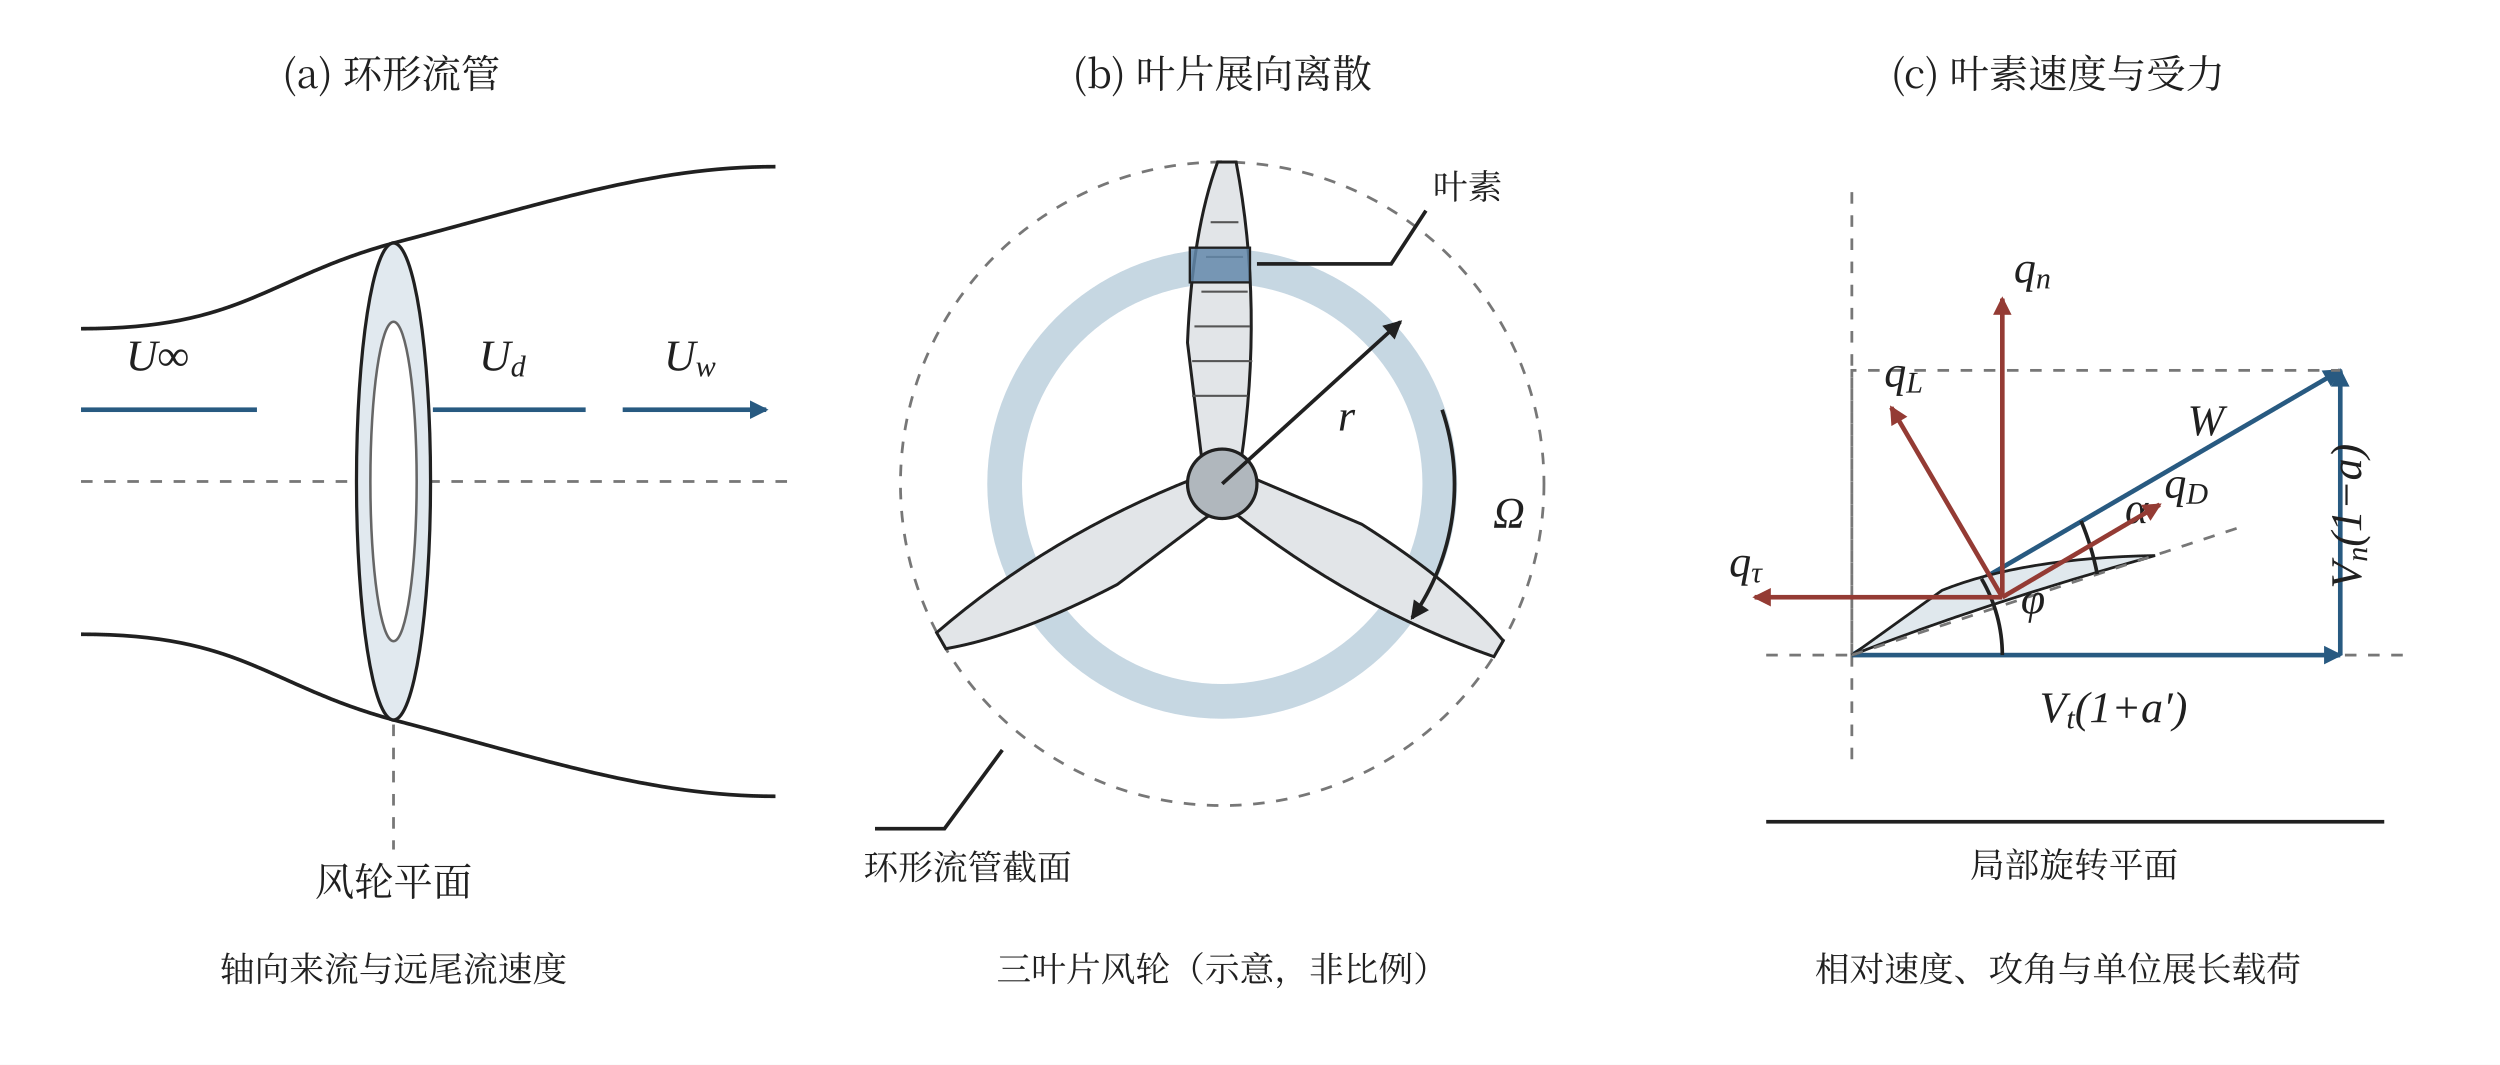
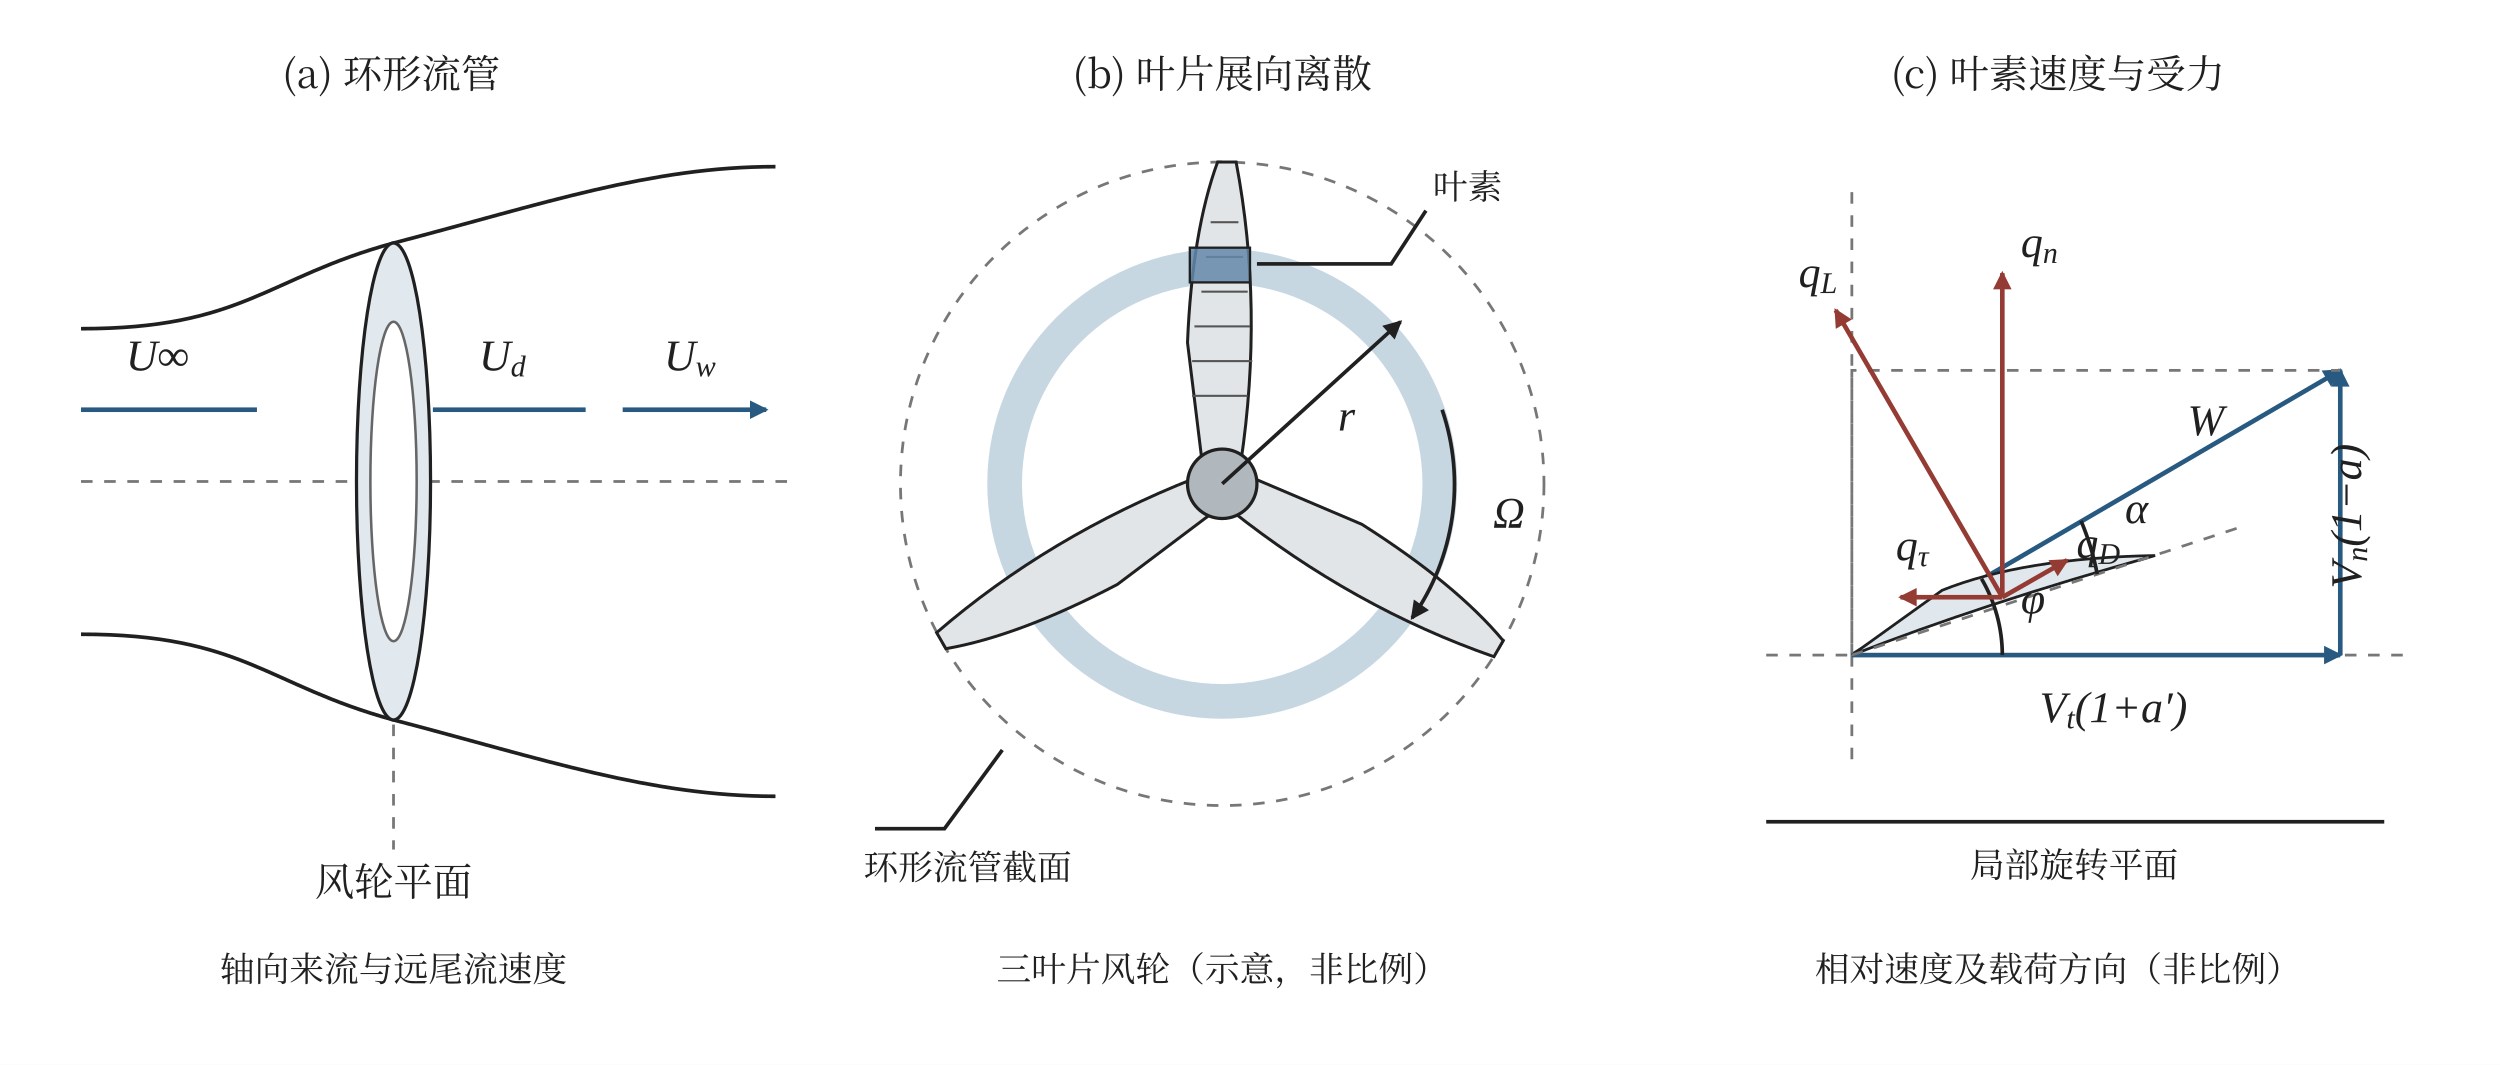
<svg xmlns="http://www.w3.org/2000/svg" width="1080" height="460" viewBox="0 0 1080 460">
  <defs>
    <marker id="arr" markerWidth="8" markerHeight="8" refX="7" refY="4" orient="auto" markerUnits="userSpaceOnUse">
      <path d="M0 0 L8 4 L0 8 Z" fill="#202020" />
    </marker>
    <marker id="blue" markerWidth="8" markerHeight="8" refX="7" refY="4" orient="auto" markerUnits="userSpaceOnUse">
      <path d="M0 0 L8 4 L0 8 Z" fill="#285a81" />
    </marker>
    <marker id="red" markerWidth="8" markerHeight="8" refX="7" refY="4" orient="auto" markerUnits="userSpaceOnUse">
      <path d="M0 0 L8 4 L0 8 Z" fill="#943b34" />
    </marker>
    <style>text{fill:#202020;font-family:"Noto Serif CJK SC","Songti SC","SimSun",serif;font-size:17px} .m{font-family:"Times New Roman","Liberation Serif",serif;font-style:italic;font-size:19px}.s{font-size:15px} .line{stroke:#202020;stroke-width:1.6;fill:none}.dim{stroke:#777;stroke-width:1.2;fill:none;stroke-dasharray:5 5}.vel{stroke:#285a81;stroke-width:2;fill:none;marker-end:url(#blue)}.force{stroke:#943b34;stroke-width:2;fill:none;marker-end:url(#red)}</style>
  </defs>
  <rect width="1080" height="460" fill="white" />
  <g transform="translate(15 10)">
    <text x="154" y="28" text-anchor="middle">(a) 环形流管</text>
    <path d="M20 132 C90 132 100 110 155 95 C220 78 266 62 320 62" class="line" />
    <path d="M20 264 C90 264 100 286 155 301 C220 318 266 334 320 334" class="line" />
    <path d="M20 198 H325" class="dim" />
    <ellipse cx="155" cy="198" rx="16" ry="103" fill="#e1e9ef" stroke="#202020" stroke-width="1.4" />
    <ellipse cx="155" cy="198" rx="10" ry="69" fill="white" stroke="#666" stroke-width="1.1" />
    <path d="M20 167 H96 M172 167 H238 M254 167 H316" class="vel" />
    <text x="53" y="150" class="m" text-anchor="middle">U∞</text>
    <text x="202" y="150" class="m" text-anchor="middle">U<tspan baseline-shift="sub" font-size="13">d</tspan>
    </text>
    <text x="283" y="150" class="m" text-anchor="middle">U<tspan baseline-shift="sub" font-size="13">w</tspan>
    </text>
    <path d="M155 303 V357" class="dim" />
    <text x="155" y="377" text-anchor="middle">风轮平面</text>
    <text x="155" y="414" text-anchor="middle" class="s">轴向来流与远尾流速度</text>
  </g>
  <g transform="translate(358 10)">
    <text x="170" y="28" text-anchor="middle">(b) 叶片展向离散</text>
    <circle cx="170" cy="199" r="139" class="dim" />
    <circle cx="170" cy="199" r="94" fill="none" stroke="#b0c7d7" stroke-width="15" opacity=".72" />
    <g fill="#e2e5e8" stroke="#202020" stroke-width="1.3">
      <path d="M161 187 L155 138 Q157 90 168 60 L176 60 Q188 123 178 190 Z" />
      <path d="M161 187 L155 138 Q157 90 168 60 L176 60 Q188 123 178 190 Z" transform="rotate(120 170 199)" />
      <path d="M161 187 L155 138 Q157 90 168 60 L176 60 Q188 123 178 190 Z" transform="rotate(240 170 199)" />
    </g>
    <circle cx="170" cy="199" r="15" fill="#b0b7bd" stroke="#202020" stroke-width="1.4" />
    <g stroke="#555" stroke-width=".9">
      <path d="M157 161 H181 M157 146 H183 M158 131 H182 M161 116 H181 M163 101 H179 M165 86 H177" />
    </g>
    <rect x="156" y="97" width="26" height="15" fill="#6389aa" fill-opacity=".85" stroke="#202020" />
    <path d="M185 104 H243 L258 81" class="line" />
    <text x="261" y="76" class="s">叶素</text>
    <path d="M170 199 L247 129" class="line" marker-end="url(#arr)" />
    <text x="220" y="176" class="m">r</text>
    <path d="M265 167 A100 100 0 0 1 252 257" class="line" marker-end="url(#arr)" />
    <text x="287" y="218" class="m">Ω</text>
    <path d="M75 314 L50 348 H20" class="line" />
    <text x="15" y="370" class="s">环形流管截面</text>
    <text x="170" y="414" class="s" text-anchor="middle">三叶片风轮（示意，非比例）</text>
  </g>
  <g transform="translate(720 10)">
    <text x="169" y="28" text-anchor="middle">(c) 叶素速度与受力</text>
    <path d="M43 273 H320 M80 318 V72" class="dim" />
    <path d="M80 273 H291" class="vel" />
    <path d="M291 273 V150" class="vel" />
    <path d="M80 273 L291 150" class="vel" />
    <path d="M80 273 V150 H291" class="dim" />
    <text x="193" y="302" class="m" text-anchor="middle">V<tspan baseline-shift="sub" font-size="13">t</tspan>(1+a′)</text>
    <text x="300" y="213" class="m" transform="rotate(-90 300 213)" text-anchor="middle">V<tspan baseline-shift="sub" font-size="13">n</tspan>(1−a)</text>
    <text x="225" y="178" class="m">W</text>
    <path d="M80 273 Q136 251 211 230 Q154 231 119 245 Z" fill="#e0e8ed" stroke="#202020" stroke-width="1.2" />
    <path d="M80 273 L250 217" class="dim" />
    <path d="M145 273 A65 65 0 0 0 136 240" class="line" />
    <text x="153" y="255" class="m">φ</text>
    <path d="M186 238 A115 115 0 0 0 179 215" class="line" />
    <text x="198" y="216" class="m">α</text>
-     <path d="M145 248 L213 208" class="force" />
-     <text x="215" y="205" class="m">q<tspan baseline-shift="sub" font-size="13">D</tspan>
+     <path d="M145 248 L173 232" class="force" />
+     <text x="177" y="231" class="m">q<tspan baseline-shift="sub" font-size="13">D</tspan>
    </text>
-     <path d="M145 248 L97 166" class="force" />
-     <text x="94" y="157" class="m">q<tspan baseline-shift="sub" font-size="13">L</tspan>
+     <path d="M145 248 L73 124" class="force" />
+     <text x="57" y="114" class="m">q<tspan baseline-shift="sub" font-size="13">L</tspan>
    </text>
-     <path d="M145 248 V119" class="force" />
-     <text x="150" y="112" class="m">q<tspan baseline-shift="sub" font-size="13">n</tspan>
+     <path d="M145 248 V108" class="force" />
+     <text x="153" y="101" class="m">q<tspan baseline-shift="sub" font-size="13">n</tspan>
    </text>
-     <path d="M145 248 H38" class="force" />
-     <text x="27" y="239" class="m">q<tspan baseline-shift="sub" font-size="13">τ</tspan>
+     <path d="M145 248 H101" class="force" />
+     <text x="99" y="232" class="m">q<tspan baseline-shift="sub" font-size="13">τ</tspan>
    </text>
    <path d="M43 345 H310" class="line" />
    <text x="176" y="369" class="s" text-anchor="middle">局部旋转平面</text>
-     <text x="169" y="414" class="s" text-anchor="middle">相对速度、攻角与单位展长载荷</text>
+     <text x="169" y="414" class="s" text-anchor="middle">相对速度及载荷方向（非比例）</text>
  </g>
</svg>
